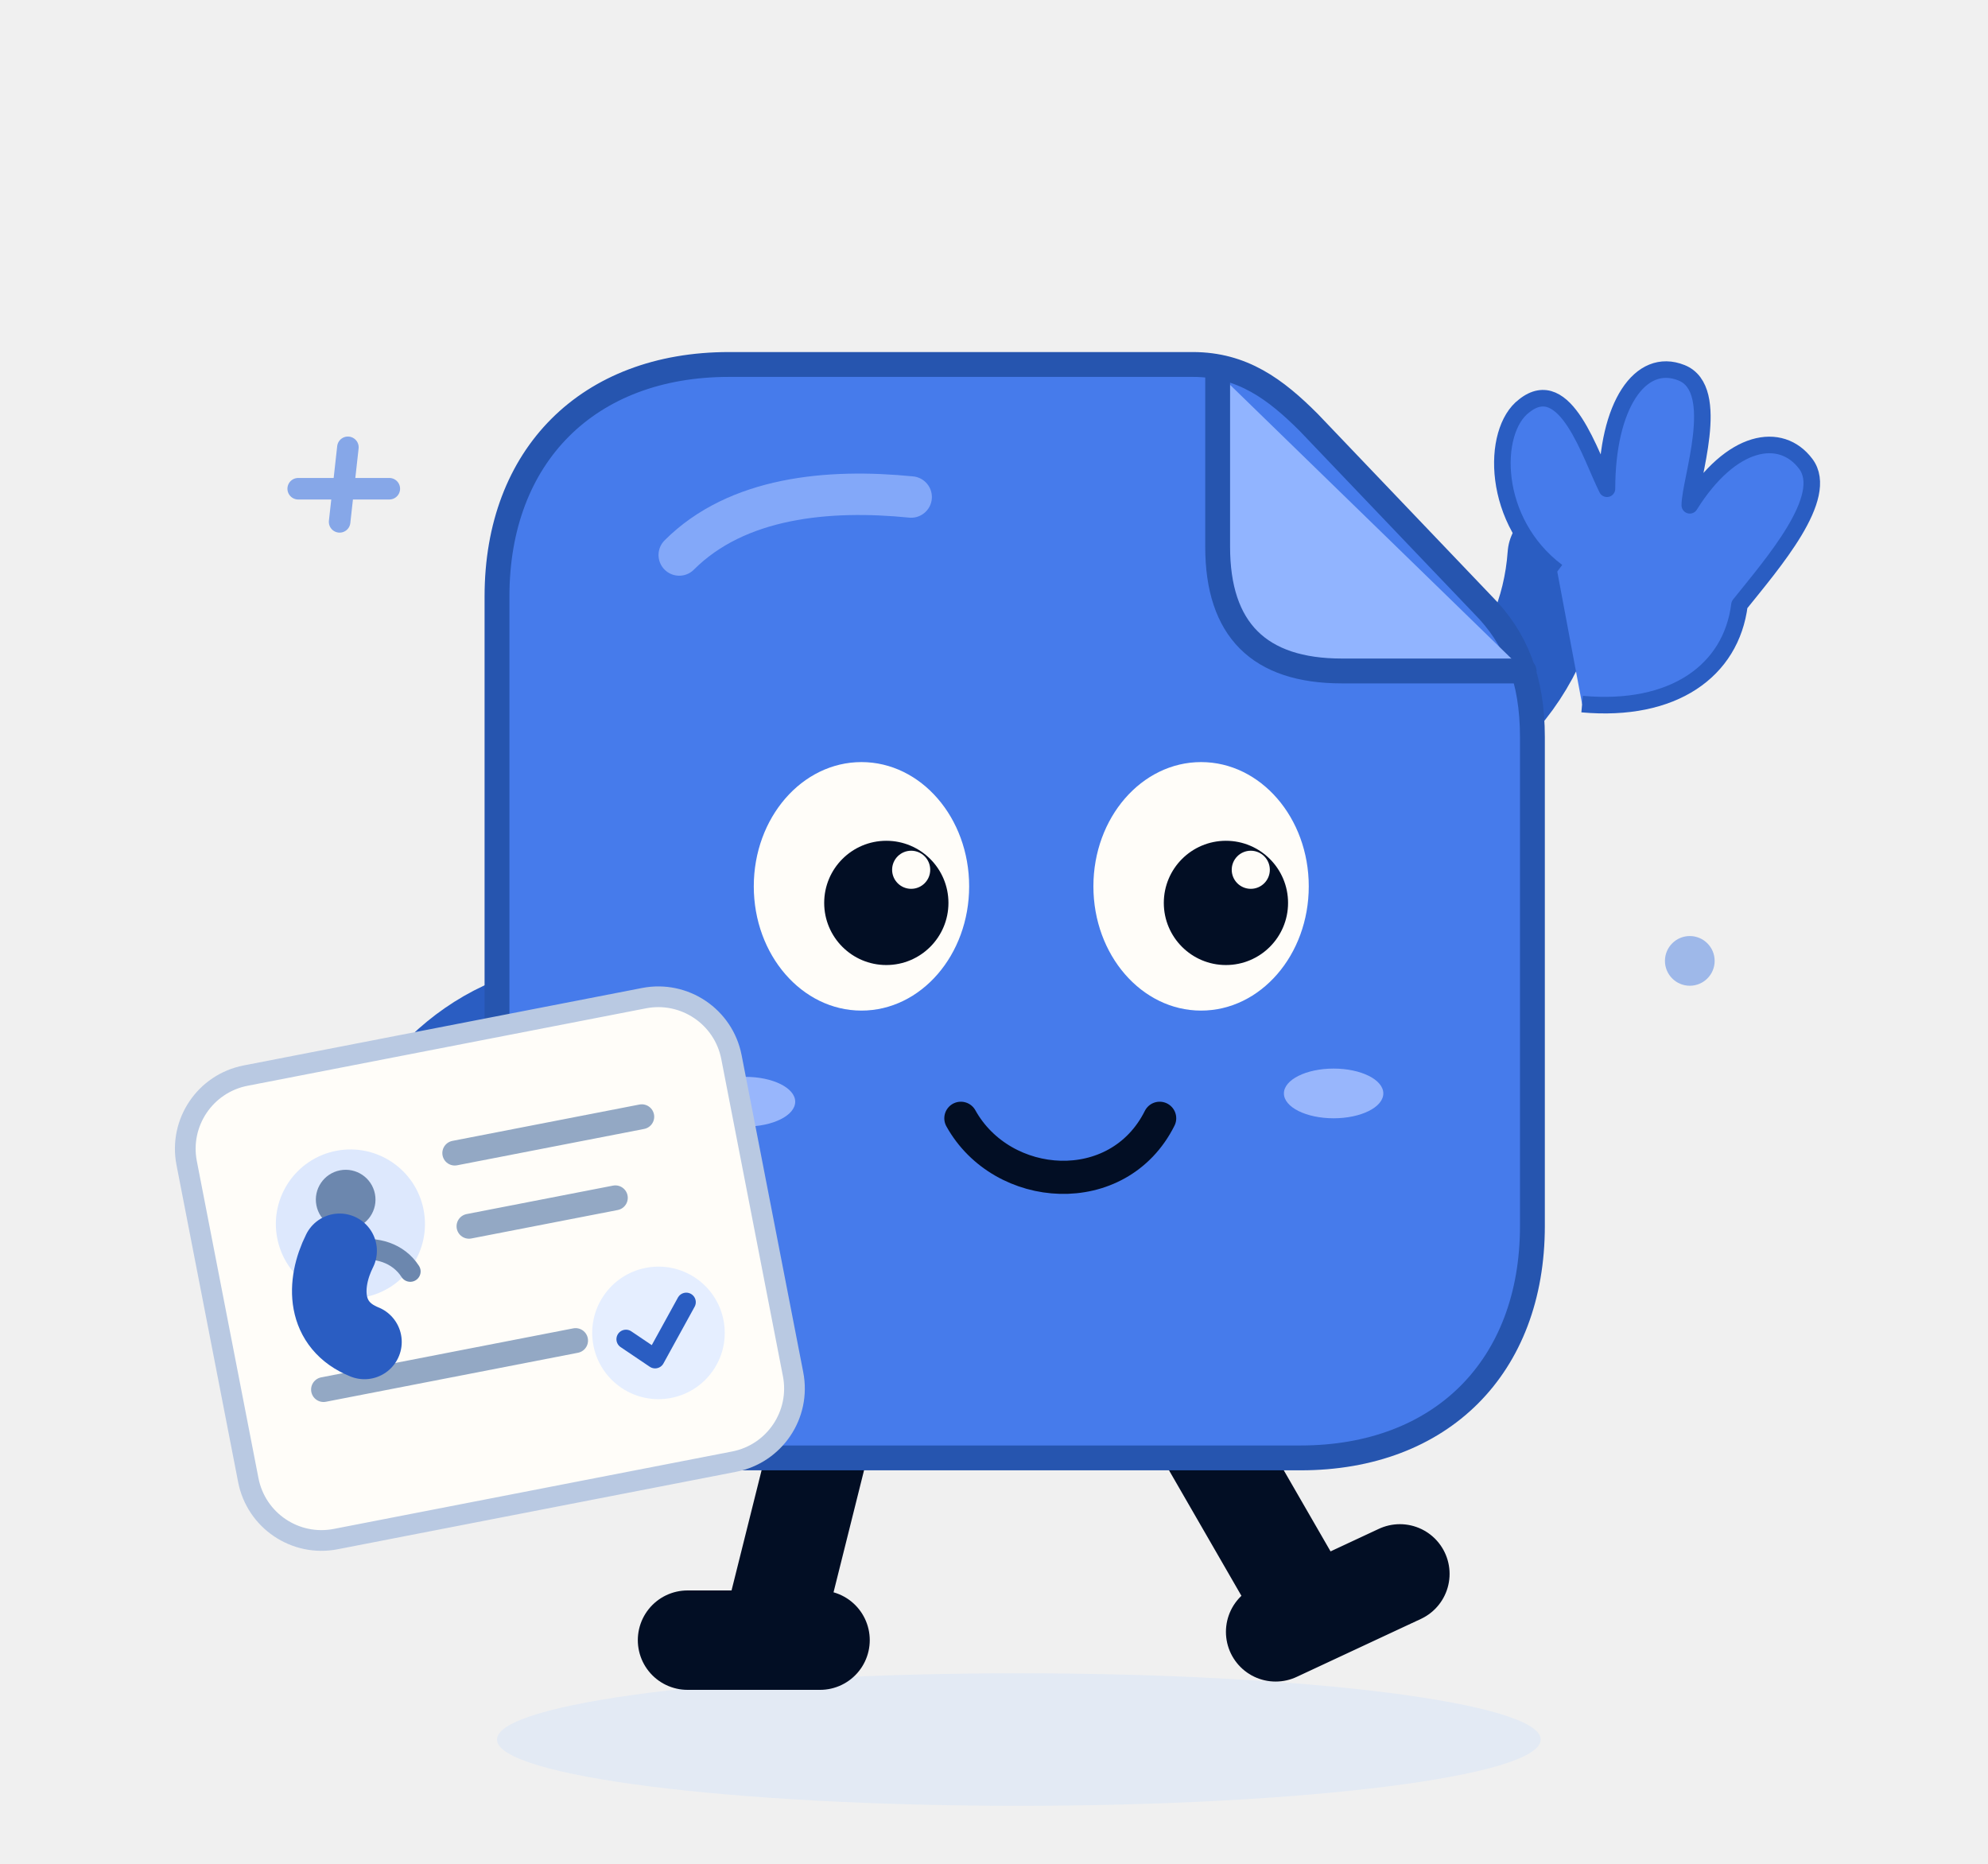
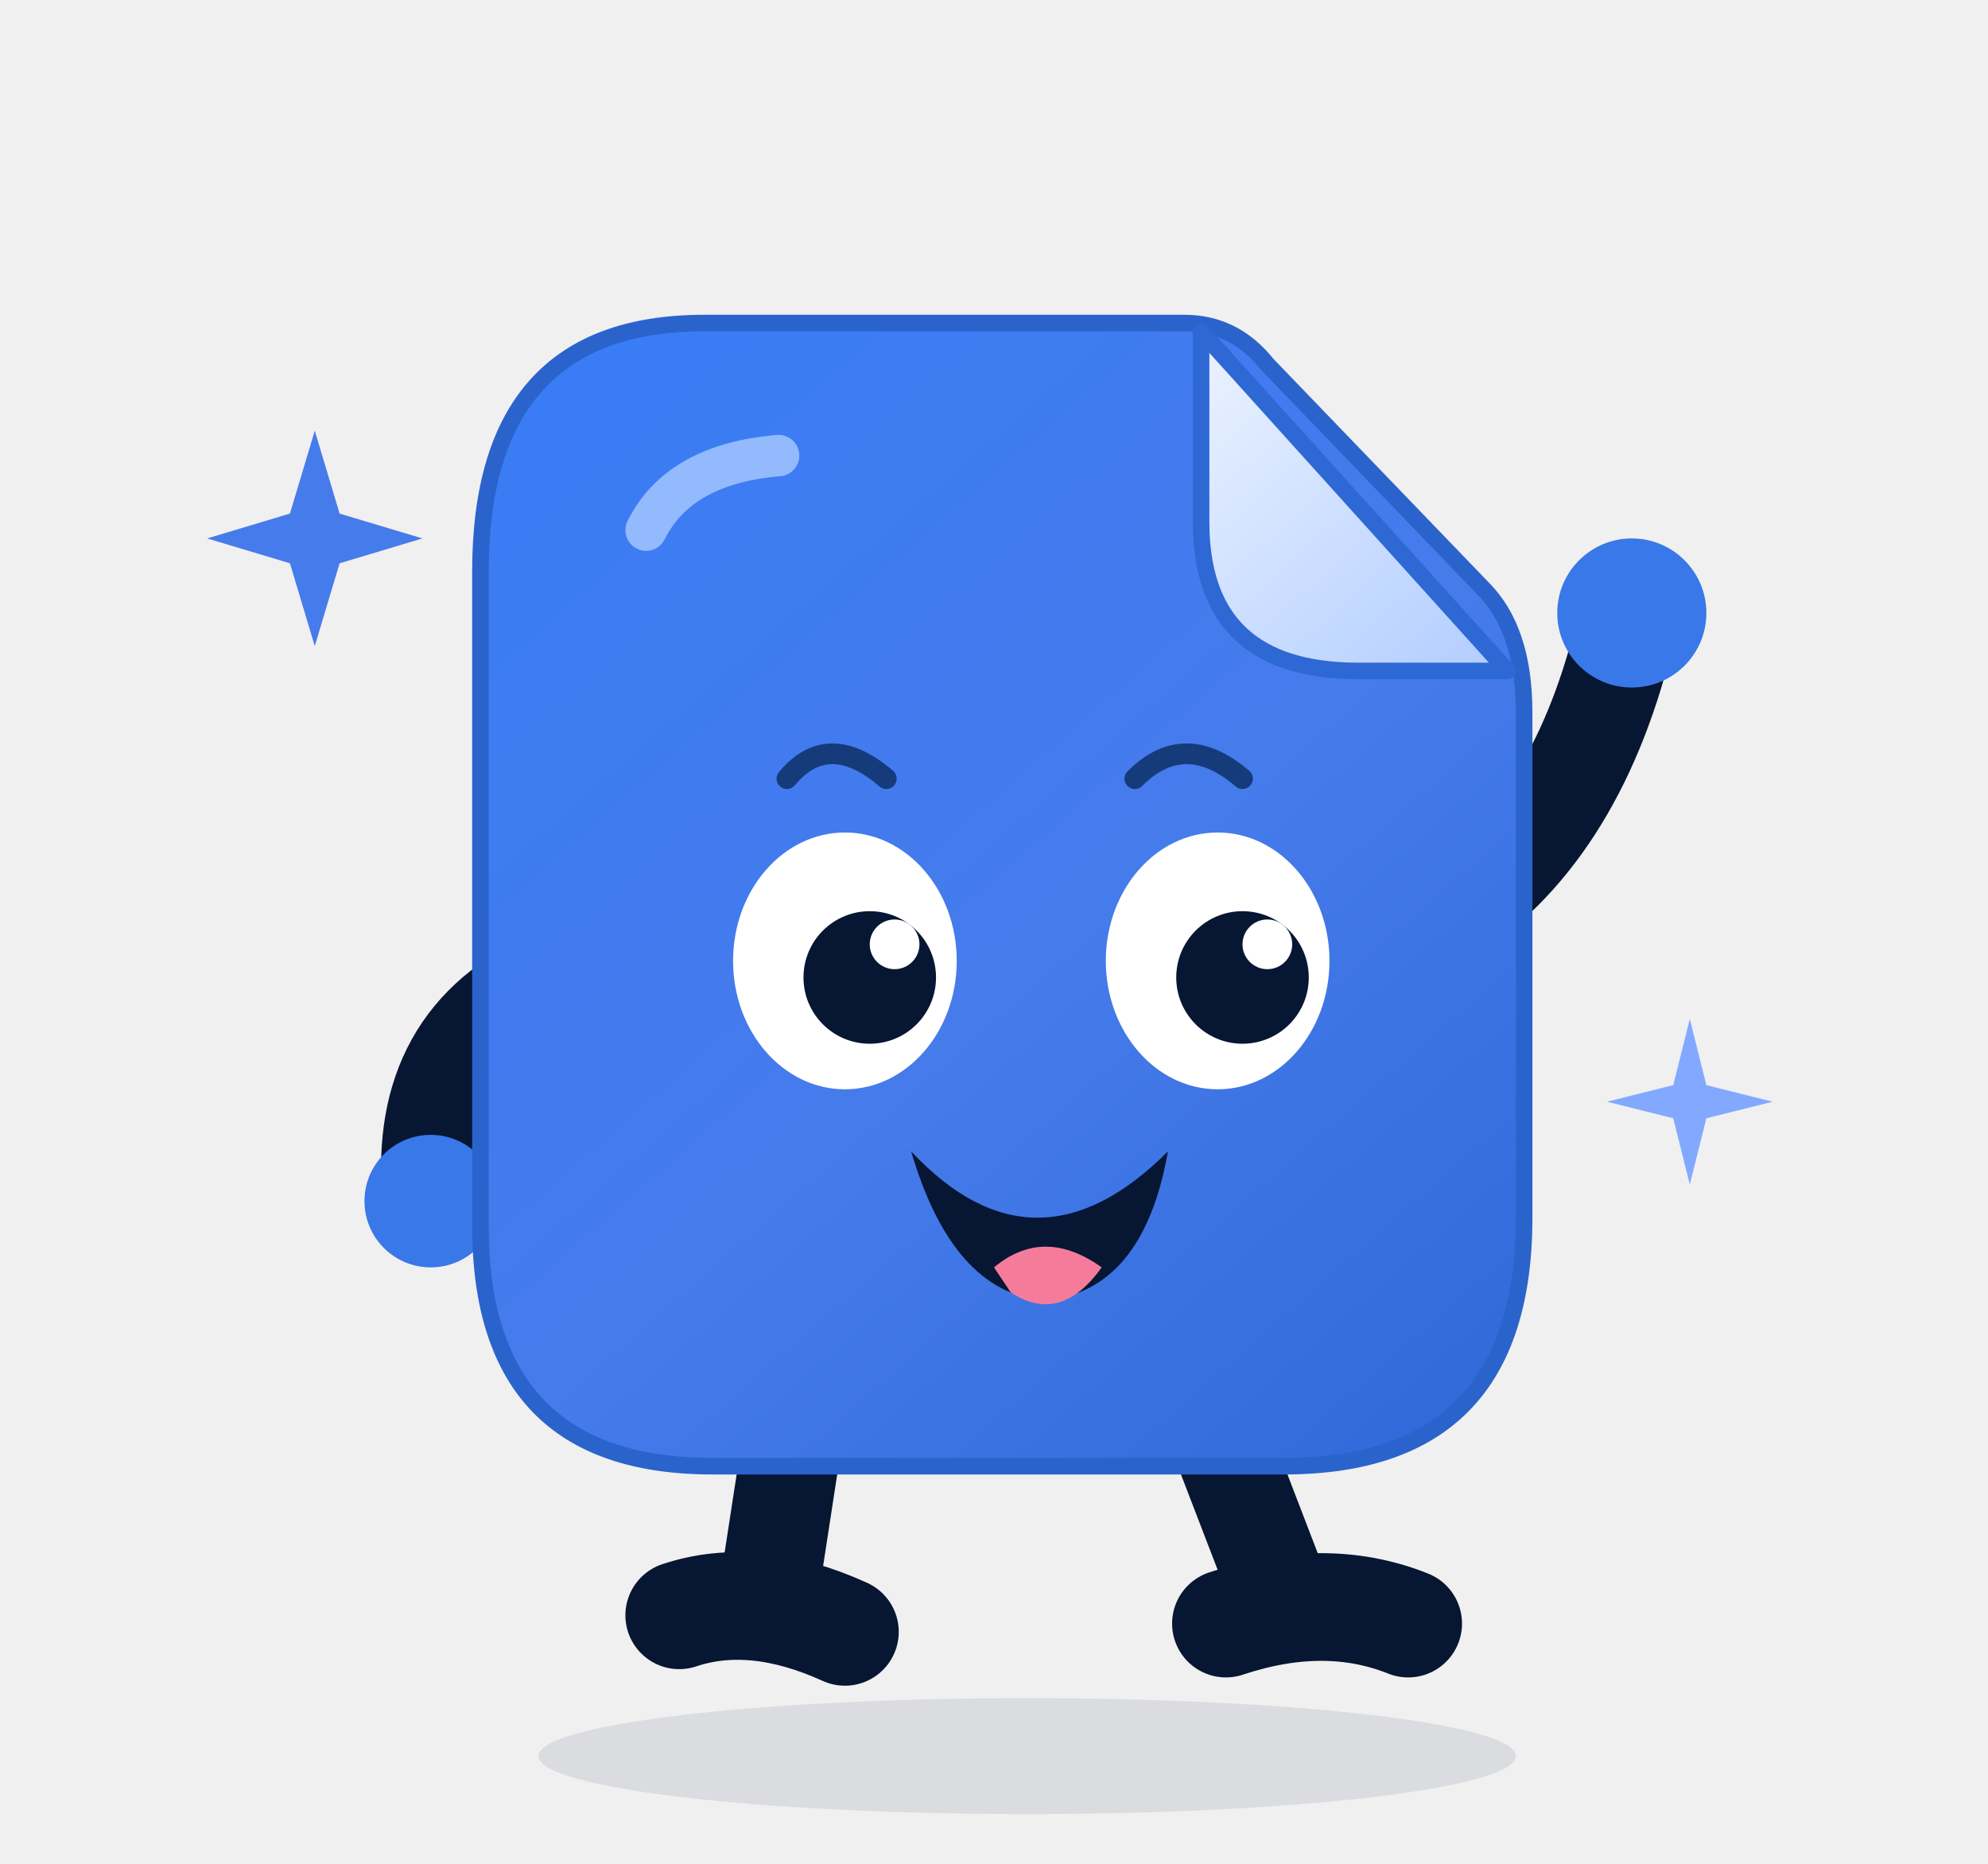
<svg xmlns="http://www.w3.org/2000/svg" viewBox="0 0 240 225" fill="none">
-   <ellipse cx="123" cy="210" rx="63" ry="8" fill="#E3EAF4" />
-   <path d="M101 166L94 194" stroke="#020E24" stroke-width="12" stroke-linecap="round" />
-   <path d="M142 167L157 193" stroke="#020E24" stroke-width="12" stroke-linecap="round" />
-   <path d="M83 198H99" stroke="#020E24" stroke-width="12" stroke-linecap="round" />
-   <path d="M154 197L169 190" stroke="#020E24" stroke-width="12" stroke-linecap="round" />
-   <path d="M162 94C177 92 187 81 188 67" stroke="#2A5DC2" stroke-width="12" stroke-linecap="round" />
-   <path d="M188 69C180 63 180 52 184 49C189 45 192 55 194 59C194 49 198 43 203 45C208 47 204 58 204 61C209 53 215 52 218 56C221 60 214 68 210 73C209 81 202 86 191 85" fill="#467BEB" />
-   <path d="M188 69C180 63 180 52 184 49C189 45 192 55 194 59C194 49 198 43 203 45C208 47 204 58 204 61C209 53 215 52 218 56C221 60 214 68 210 73C209 81 202 86 191 85" stroke="#2A5DC2" stroke-width="2" stroke-linejoin="round" />
-   <path d="M75 122C61 121 51 129 46 141" stroke="#2A5DC2" stroke-width="12" stroke-linecap="round" />
-   <path d="M88 44H144C150 44 154 47 158 51L179 73C183 77 185 82 185 89V148C185 165 174 176 157 176H88C71 176 60 165 60 148V72C60 55 71 44 88 44Z" fill="#467BEB" stroke="#2655AF" stroke-width="3" />
-   <path d="M147 45V66C147 76 152 81 162 81H184" fill="#91B4FF" />
-   <path d="M147 45V66C147 76 152 81 162 81H184" stroke="#2655AF" stroke-width="3" stroke-linecap="round" stroke-linejoin="round" />
-   <path d="M82 67C89 60 100 59 110 60" stroke="#9DBBFF" stroke-width="5" stroke-linecap="round" opacity=".7" />
-   <ellipse cx="104" cy="107" rx="13" ry="15" fill="#FFFDF9" />
-   <ellipse cx="145" cy="107" rx="13" ry="15" fill="#FFFDF9" />
-   <circle cx="107" cy="109" r="7.5" fill="#020E24" />
-   <circle cx="148" cy="109" r="7.5" fill="#020E24" />
-   <circle cx="110" cy="105" r="2.3" fill="#FFFDF9" />
-   <circle cx="151" cy="105" r="2.3" fill="#FFFDF9" />
-   <path d="M116 135C121 144 135 145 140 135" stroke="#020E24" stroke-width="4" stroke-linecap="round" />
-   <ellipse cx="90" cy="133" rx="6" ry="3" fill="#A7C1FF" opacity=".85" />
-   <ellipse cx="161" cy="132" rx="6" ry="3" fill="#A7C1FF" opacity=".85" />
-   <g transform="rotate(-11 57 150)">
-     <rect x="25" y="125" width="67" height="57" rx="9" fill="#FFFDF9" stroke="#B9C9E2" stroke-width="2.5" />
-     <circle cx="43" cy="145" r="9" fill="#DDE8FD" />
-     <circle cx="43" cy="142" r="3.6" fill="#6C87AE" />
-     <path d="M37 152C39 147 47 147 49 152" stroke="#6C87AE" stroke-width="2.5" stroke-linecap="round" />
-     <path d="M57 139H80M57 148H75M36 164H67" stroke="#93A8C4" stroke-width="3" stroke-linecap="round" />
-     <circle cx="77" cy="165" r="8" fill="#E5EEFF" />
-     <path d="M73 165L76 168L81 162" stroke="#2A5DC2" stroke-width="2.3" stroke-linecap="round" stroke-linejoin="round" />
+   <defs>
+     <linearGradient id="parito-blue" x1="58" y1="39" x2="185" y2="184" gradientUnits="userSpaceOnUse">
+       <stop stop-color="#387CF6" />
+       <stop offset=".53" stop-color="#467BEB" />
+       <stop offset="1" stop-color="#2C67D6" />
+     </linearGradient>
+     <linearGradient id="parito-fold" x1="145" y1="42" x2="182" y2="83" gradientUnits="userSpaceOnUse">
+       <stop stop-color="#EAF2FF" />
+       <stop offset="1" stop-color="#AFCBFF" />
+     </linearGradient>
+   </defs>
+   <ellipse cx="124" cy="212" rx="59" ry="7" fill="#152B56" opacity=".10" />
+   <path d="M97 165L93 191" stroke="#071632" stroke-width="12" stroke-linecap="round" />
+   <path d="M144 165L154 191" stroke="#071632" stroke-width="12" stroke-linecap="round" />
+   <path d="M82 195Q91 192 102 197" stroke="#071632" stroke-width="13" stroke-linecap="round" />
+   <path d="M148 196Q160 192 170 196" stroke="#071632" stroke-width="13" stroke-linecap="round" />
+   <path d="M70 117Q52 123 52 141" stroke="#071632" stroke-width="12" stroke-linecap="round" />
+   <circle cx="52" cy="145" r="8" fill="#3978E8" />
+   <path d="M174 111Q190 101 196 77" stroke="#071632" stroke-width="12" stroke-linecap="round" />
+   <circle cx="197" cy="74" r="9" fill="#3978E8" />
+   <path d="M85 39H143Q149 39 153 44L179 71Q184 76 184 86V147Q184 177 155 177H86Q58 177 58 148V69Q58 39 85 39Z" fill="url(#parito-blue)" stroke="#2B63CC" stroke-width="2" />
+   <path d="M145 40V63Q145 81 164 81H182L145 40Z" fill="url(#parito-fold)" stroke="#2E68D4" stroke-width="2" stroke-linejoin="round" />
+   <path d="M78 64Q82 56 94 55" stroke="#A7C9FF" stroke-width="5" stroke-linecap="round" opacity=".8" />
+   <path d="M95 94Q100 88 107 94M137 94Q143 88 150 94" stroke="#153B7B" stroke-width="2.5" stroke-linecap="round" />
+   <ellipse cx="102" cy="116" rx="13.5" ry="15.5" fill="white" />
+   <ellipse cx="147" cy="116" rx="13.5" ry="15.5" fill="white" />
+   <g class="parito-pupils">
+     <circle cx="105" cy="118" r="8" fill="#071632" />
+     <circle cx="150" cy="118" r="8" fill="#071632" />
+     <circle cx="108" cy="114" r="3" fill="white" />
+     <circle cx="153" cy="114" r="3" fill="white" />
  </g>
-   <path d="M41 151C39 155 39 160 44 162" stroke="#2A5DC2" stroke-width="9" stroke-linecap="round" />
-   <path d="M41 63L42 54M36 59H47" stroke="#86A7E8" stroke-width="2.6" stroke-linecap="round" />
-   <circle cx="204" cy="116" r="3" fill="#9EB8E9" />
+   <path d="M110 139Q125 155 141 139Q138 156 126 157Q115 156 110 139Z" fill="#061633" />
+   <path d="M120 153Q126 148 133 153Q128 160 122 156Z" fill="#F47C9A" />
+   <path d="M35 62L38 52L41 62L51 65L41 68L38 78L35 68L25 65Z" fill="#467BEB" />
+   <path d="M202 131L204 123L206 131L214 133L206 135L204 143L202 135L194 133Z" fill="#82A9FF" />
</svg>
